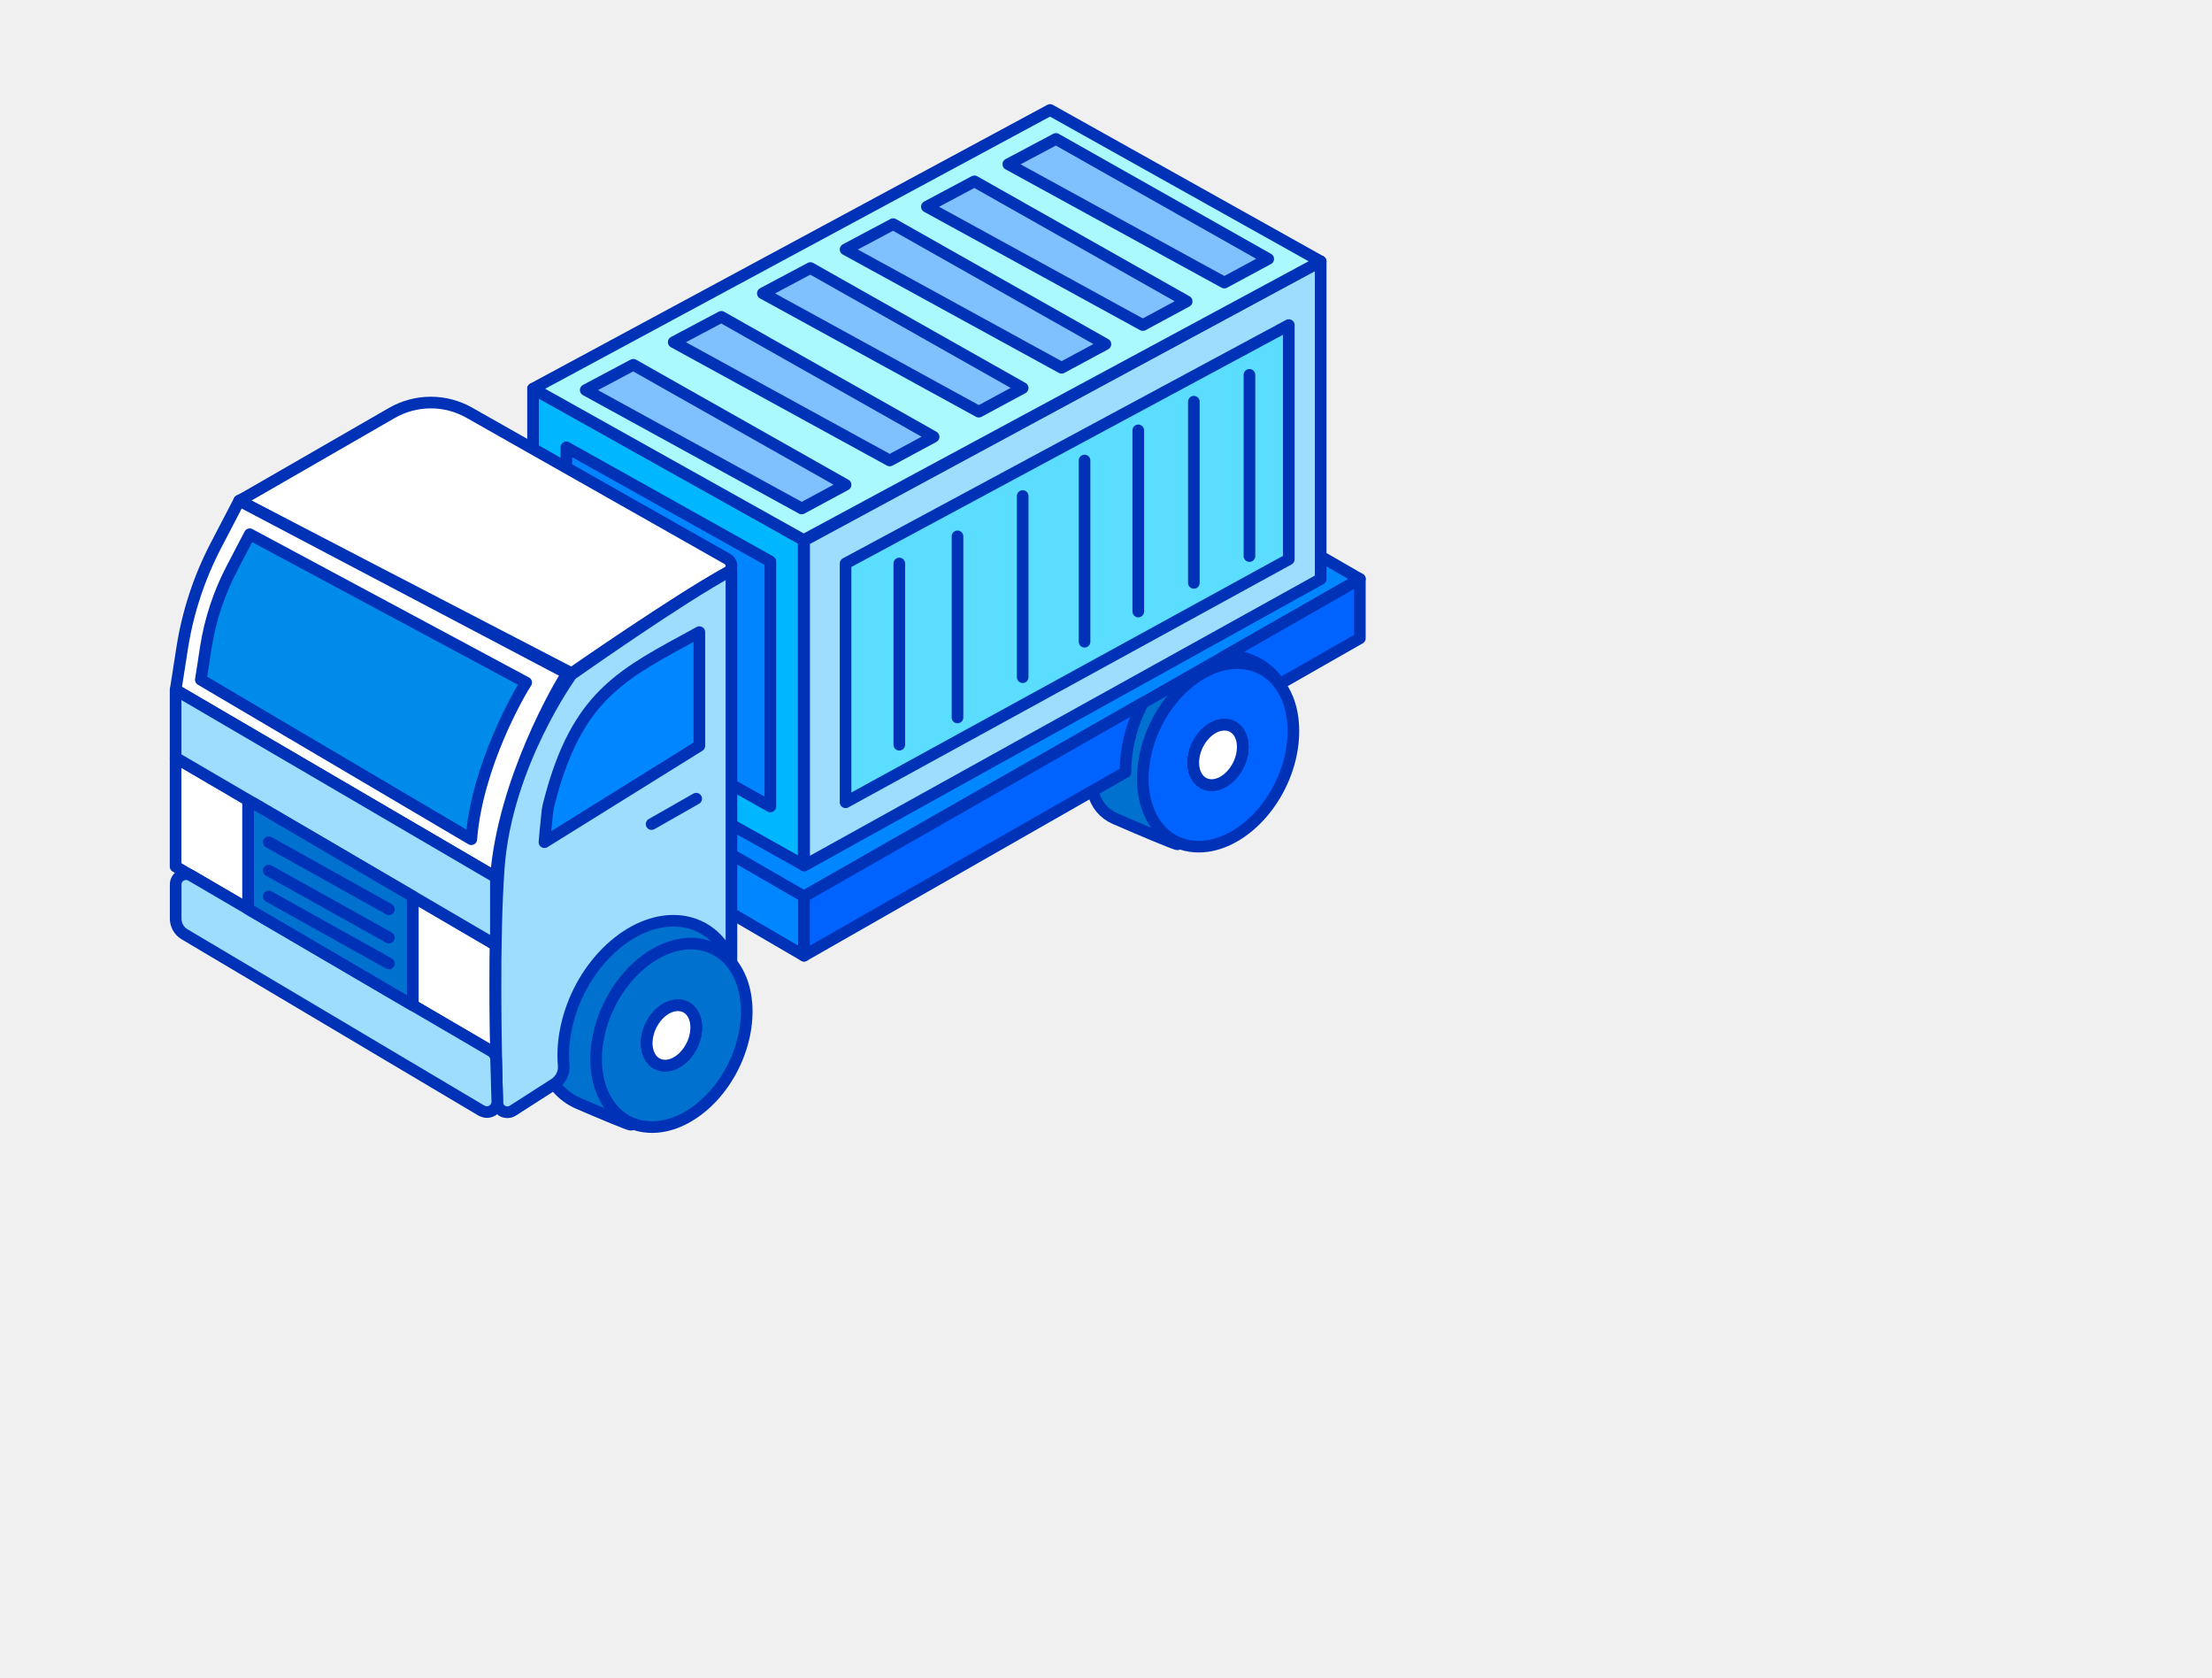
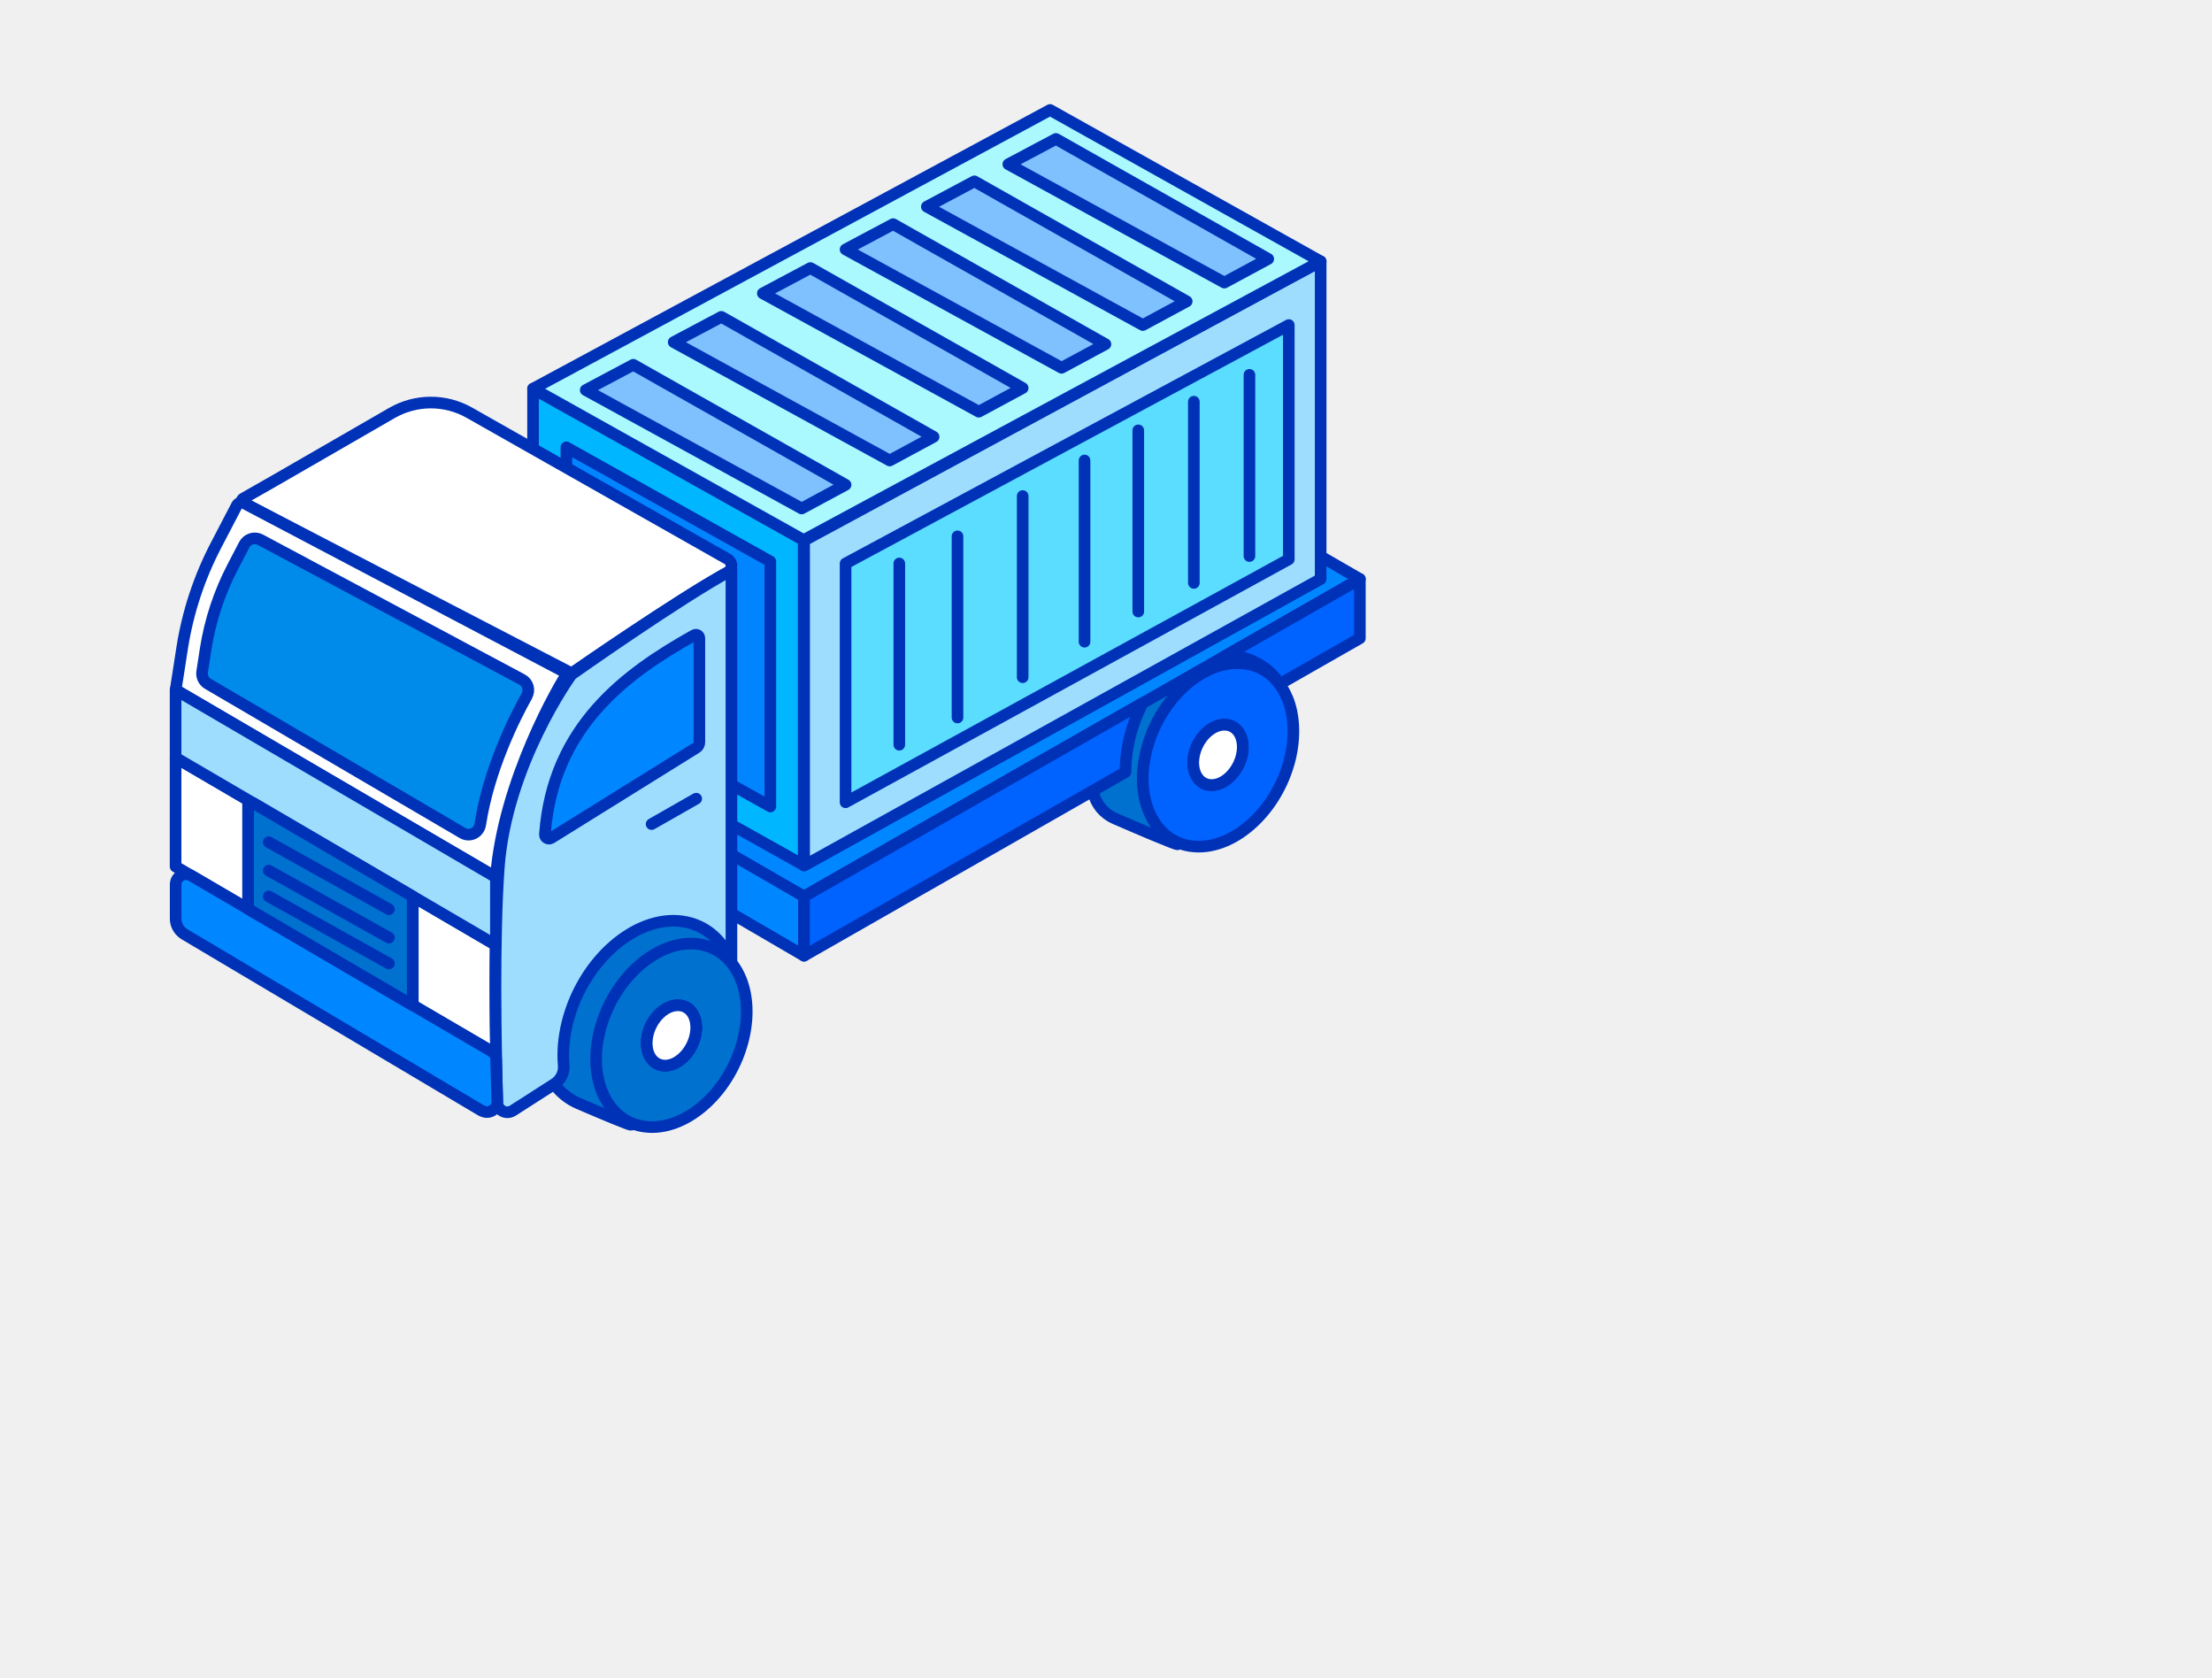
<svg xmlns="http://www.w3.org/2000/svg" id="Logistics" viewBox="0 0 380.44 288.44">
  <defs>
    <style>
      .cls-1 {
        fill: #00b6ff;
      }

      .cls-1, .cls-2, .cls-3, .cls-4, .cls-5, .cls-6, .cls-7, .cls-8, .cls-9, .cls-10, .cls-11, .cls-12, .cls-13, .cls-14 {
        stroke: #0032b8;
        stroke-width: 2px;
      }

      .cls-1, .cls-2, .cls-3, .cls-4, .cls-5, .cls-6, .cls-7, .cls-8, .cls-9, .cls-11, .cls-12, .cls-14 {
        stroke-linejoin: round;
      }

      .cls-2 {
        fill: #7fc0ff;
      }

      .cls-3 {
        fill: #5addff;
      }

      .cls-4, .cls-10 {
        fill: #fff;
      }

      .cls-5 {
        fill: none;
        stroke-linecap: round;
      }

      .cls-6 {
        fill: #aaf9ff;
      }

      .cls-7 {
        fill: #0071cf;
      }

      .cls-8 {
        fill: #0062ff;
      }

      .cls-9 {
        fill: #0087ff;
      }

      .cls-10, .cls-13 {
        stroke-miterlimit: 10;
      }

      .cls-11 {
        fill: #0085ff;
      }

      .cls-12, .cls-13 {
        fill: #9fddff;
      }

      .cls-14 {
        fill: #008bea;
      }
    </style>
  </defs>
  <g id="car">
    <g id="Wheels">
      <g>
        <g>
          <path class="cls-7" d="M109.48,154.14c2.63,1.44,14.44,4.6,14.44,4.6,0,0,1.88,3.51.67,11.7-4.24,8.22-12.45,7.83-12.04,12.12.41,4.29-3.5,10.77-4,10.85-.3.05-5.17-2.01-9.04-3.67-2.99-1.28-5.18-3.92-5.91-7.09l-1.82-7.9,1.97-9.86s3.54-6.25,4.71-7.34,11.01-3.4,11.01-3.4Z" />
          <path class="cls-7" d="M127.41,168.34c-1.42-3.51-4.24-5.84-8.01-6.08-6.81-.39-14.09,6.33-16.26,15.03-.73,2.9-.79,5.66-.3,8.05.99,4.81,4.18,8.19,8.72,8.44,6.83.41,14.11-6.33,16.26-15.03.97-3.91.75-7.56-.41-10.42ZM119.54,178.27c-.71,2.86-3.1,5.09-5.35,4.95-1.64-.1-2.74-1.44-2.92-3.27-.08-.65-.04-1.38.16-2.15.71-2.86,3.1-5.07,5.35-4.93,1.2.06,2.13.81,2.58,1.91.41.95.51,2.17.18,3.49Z" />
        </g>
        <path class="cls-13" d="M119.54,178.27c-.71,2.86-3.1,5.09-5.35,4.95-1.64-.1-2.74-1.44-2.92-3.27-.08-.65-.04-1.38.16-2.15.71-2.86,3.1-5.07,5.35-4.93,1.2.06,2.13.81,2.58,1.91.41.95.51,2.17.18,3.49Z" />
        <path class="cls-10" d="M119.54,178.27c-.71,2.86-3.1,5.09-5.35,4.95-2.23-.14-3.47-2.56-2.76-5.43.71-2.86,3.1-5.07,5.35-4.93,2.25.12,3.47,2.54,2.76,5.41Z" />
      </g>
      <g>
        <g>
          <path class="cls-7" d="M202.56,108.1c2.63,1.44,13.13,6.36,13.13,6.36,0,0,.86,5.59-3.37,13.81-4.24,8.22-6.17,1.77-5.76,6.06.41,4.29-3.5,10.77-4,10.85-.35.06-6.87-2.73-10.82-4.44-1.87-.81-3.24-2.46-3.7-4.45l-2.25-9.78,1.97-9.86s3.54-6.25,4.71-7.34,10.08-1.21,10.08-1.21Z" />
          <path class="cls-8" d="M221.43,120.12c-.37-.92-.83-1.74-1.38-2.48-1.56-2.11-3.85-3.44-6.65-3.6-6.79-.41-14.09,6.33-16.24,15.03-.16.62-.28,1.24-.37,1.86-.37,2.23-.32,4.34.07,6.19.99,4.82,4.18,8.19,8.72,8.44,6.84.41,14.11-6.33,16.27-15.03.96-3.92.73-7.57-.41-10.42ZM213.53,130.03c-.71,2.87-3.1,5.09-5.35,4.96-1.63-.09-2.73-1.45-2.91-3.28-.07-.64-.05-1.38.16-2.16.71-2.84,3.1-5.07,5.35-4.93,1.19.07,2.13.83,2.59,1.93.41.94.5,2.16.16,3.49Z" />
        </g>
        <path class="cls-13" d="M213.54,130.03c-.71,2.86-3.1,5.09-5.35,4.95-1.64-.1-2.74-1.44-2.92-3.27-.08-.65-.04-1.38.16-2.15.71-2.86,3.1-5.07,5.35-4.93,1.2.06,2.13.81,2.58,1.91.41.95.51,2.17.18,3.49Z" />
        <path class="cls-10" d="M213.54,130.03c-.71,2.86-3.1,5.09-5.35,4.95-2.23-.14-3.47-2.56-2.76-5.43.71-2.86,3.1-5.07,5.35-4.93,2.25.12,3.47,2.54,2.76,5.41Z" />
      </g>
    </g>
    <g id="base">
      <polygon class="cls-9" points="138.28 153.77 138.28 164.33 70.48 124.81 70.5 115 138.28 153.77" />
      <polygon class="cls-9" points="233.88 99.56 215.05 110.32 196.56 120.87 138.28 154.14 70.49 115 166.09 60.42 233.88 99.56" />
      <path class="cls-8" d="M138.28,154.14l58.27-33.27c-.5.96-.96,1.97-1.35,3.03-1.12,2.98-1.63,6.01-1.63,8.86l-55.29,31.57v-10.19Z" />
      <path class="cls-8" d="M233.88,99.56v10.19l-13.83,7.89c-1.45-2.68-5.16-4.82-8.31-4.9-.28-.11-1.15.35-1.43.28l23.57-13.46Z" />
    </g>
    <g>
      <polygon class="cls-1" points="138.22 148.76 91.68 122.73 91.68 66.83 138.22 92.86 138.22 148.76" />
      <polygon class="cls-11" points="132.49 138.67 97.41 119.05 97.41 76.92 132.49 96.54 132.49 138.67" />
      <polygon class="cls-12" points="227.14 99.56 138.3 148.84 138.3 92.94 227.14 44.94 227.14 99.56" />
      <polygon class="cls-3" points="221.66 96.17 145.43 137.95 145.43 96.89 221.66 55.89 221.66 96.17" />
      <polygon class="cls-6" points="138.22 92.86 91.68 66.83 180.6 18.91 227.14 44.94 138.22 92.86" />
      <polygon class="cls-2" points="137.88 87.43 100.74 67.07 108.92 62.72 145.43 83.36 137.88 87.43" />
      <polygon class="cls-2" points="153.02 79.18 115.87 58.83 124.06 54.48 160.57 75.11 153.02 79.18" />
      <polygon class="cls-2" points="168.34 70.79 131.2 50.44 139.38 46.09 175.89 66.72 168.34 70.79" />
      <polygon class="cls-2" points="182.58 63.24 145.43 42.89 153.61 38.54 190.12 59.18 182.58 63.24" />
      <polygon class="cls-2" points="196.55 55.89 159.41 35.54 167.59 31.18 204.1 51.82 196.55 55.89" />
      <polygon class="cls-2" points="210.57 48.59 173.42 28.24 181.61 23.89 218.12 44.52 210.57 48.59" />
      <line class="cls-5" x1="154.67" y1="96.89" x2="154.67" y2="128.05" />
      <line class="cls-5" x1="164.68" y1="92.22" x2="164.68" y2="123.37" />
      <line class="cls-5" x1="175.89" y1="85.29" x2="175.89" y2="116.44" />
      <line class="cls-5" x1="186.53" y1="79.18" x2="186.53" y2="110.34" />
      <line class="cls-5" x1="195.77" y1="74" x2="195.77" y2="105.15" />
      <line class="cls-5" x1="205.33" y1="69.07" x2="205.33" y2="100.23" />
      <line class="cls-5" x1="214.89" y1="64.45" x2="214.89" y2="95.61" />
    </g>
    <g id="cabin">
      <polygon class="cls-4" points="30.2 130.28 43.51 138.06 42.68 138.06 42.68 156.3 30.2 149 30.2 130.28" />
      <path class="cls-4" d="M85.33,182.5l-.05-1.28-14.29-8.35v-18.72l14.25,8.33c-.09,6.88-.02,14.04.09,20.03Z" />
-       <path class="cls-4" d="M125.8,97.28h0c0,.49-.26.93-.69,1.16-9.07,4.99-26.59,17.18-26.59,17.18,0,0-.05.07-.14.18l-57.24-29.71,1.03-.55,25.24-14.54c4.11-2.36,9.15-2.38,13.28-.05l44.43,25.17c.42.24.67.68.67,1.15Z" />
+       <path class="cls-4" d="M125.8,97.28h0c0,.49-.26.93-.69,1.16-9.07,4.99-26.59,17.18-26.59,17.18,0,0-.05.07-.14.18l-56.57-29.36c-.28-.15-.29-.54-.01-.7,4.05-2.25,24.7-14.24,25.62-14.74,4.11-2.36,9.15-2.38,13.28-.05l44.43,25.17c.42.24.67.68.67,1.15Z" />
      <path class="cls-12" d="M125.8,98.07v67.34c-1.65-4.08-4.93-6.79-9.31-7.07-7.92-.46-16.38,7.36-18.9,17.48-.65,2.59-.84,5.09-.64,7.36.12,1.29-.53,2.53-1.62,3.22l-7.13,4.57c-1.14.73-2.64-.06-2.67-1.41-.28-9.88-.63-27.91.25-40.3,1.28-17.85,12.5-33.27,12.5-33.27,0,0,18.7-13.21,27.53-17.94Z" />
-       <path class="cls-4" d="M97.56,115.8c-1.24,1.79-10.99,18.42-12.27,35.03l-55.08-32.21c.24-1.41.65-4.25,1.14-7.3.97-6.11,2.92-12.02,5.77-17.5l4.03-7.73,56.41,29.71Z" />
-       <path class="cls-14" d="M90.5,117.36c-.95,1.38-8.45,14.16-9.44,26.94l-46.52-27.43c.19-1.09.5-3.27.87-5.61.74-4.7,2.24-9.24,4.44-13.46l3.1-5.94,47.54,25.5Z" />
-       <path class="cls-9" d="M120.28,108.69l-2.81,1.54c-11.74,6.36-18.73,10.64-23.15,28.31-.25.98-.36,3.37-.51,4.27l-.17,2,26.64-16.57v-19.54Z" />
-       <path class="cls-12" d="M82.83,190.98l-51.08-30.33c-.96-.57-1.54-1.6-1.54-2.71v-5.84c0-1.38,1.49-2.23,2.68-1.54l51.56,30.15c.53.31.86.86.88,1.47v.3s.08,2.59.08,2.59l.05,1.97c.02.83.05,1.61.07,2.34h0c.04,1.4-1.48,2.3-2.69,1.58Z" />
+       <path class="cls-4" d="M97.56,115.8c-1.24,1.79-10.99,18.42-12.27,35.03l-55.08-32.21c.24-1.42.66-4.27,1.14-7.32.97-6.1,2.92-12,5.77-17.48l3.61-6.92c.23-.45.79-.62,1.23-.39l55.6,29.28Z" />
+       <path class="cls-14" d="M90.61,119.66c-2.14,3.79-6.57,12.69-8.01,22.09-.22,1.44-1.79,2.22-3.05,1.48l-43.8-25.66c-.72-.42-1.11-1.24-.98-2.07.16-1.06.37-2.44.6-3.9.77-4.92,2.35-9.69,4.65-14.11l1.99-3.82c.52-1.01,1.77-1.39,2.77-.86l45.01,24.04c1.01.54,1.38,1.8.81,2.8Z" />
+       <path class="cls-9" d="M120.28,109.73c0-.46-.5-.74-.89-.51-11.76,6.58-24.32,15.72-25.67,34.24-.04.57.59.94,1.07.64l24.97-15.53c.32-.2.52-.55.52-.93v-17.9Z" />
+       <path class="cls-9" d="M82.83,190.98l-51.08-30.33c-.96-.57-1.54-1.6-1.54-2.71v-5.84c0-1.38,1.49-2.23,2.68-1.54l51.56,30.15c.53.31.86.86.88,1.47v.3s.08,2.59.08,2.59l.05,1.97c.02.83.05,1.61.07,2.34h0c.04,1.4-1.48,2.3-2.69,1.58Z" />
      <path class="cls-12" d="M85.29,150.84v9.84c-.02.6-.02,1.19-.05,1.79l-55.04-32.19v-11.65l55.08,32.21Z" />
      <polygon class="cls-7" points="70.99 154.14 70.99 172.86 42.68 156.3 42.68 138.06 43.51 138.06 70.99 154.14" />
      <line class="cls-5" x1="119.74" y1="137.33" x2="112.07" y2="141.7" />
      <line class="cls-5" x1="46.22" y1="144.81" x2="66.89" y2="156.34" />
      <line class="cls-5" x1="46.22" y1="149.69" x2="66.89" y2="161.22" />
      <line class="cls-5" x1="46.22" y1="154.14" x2="66.89" y2="165.67" />
    </g>
  </g>
</svg>
